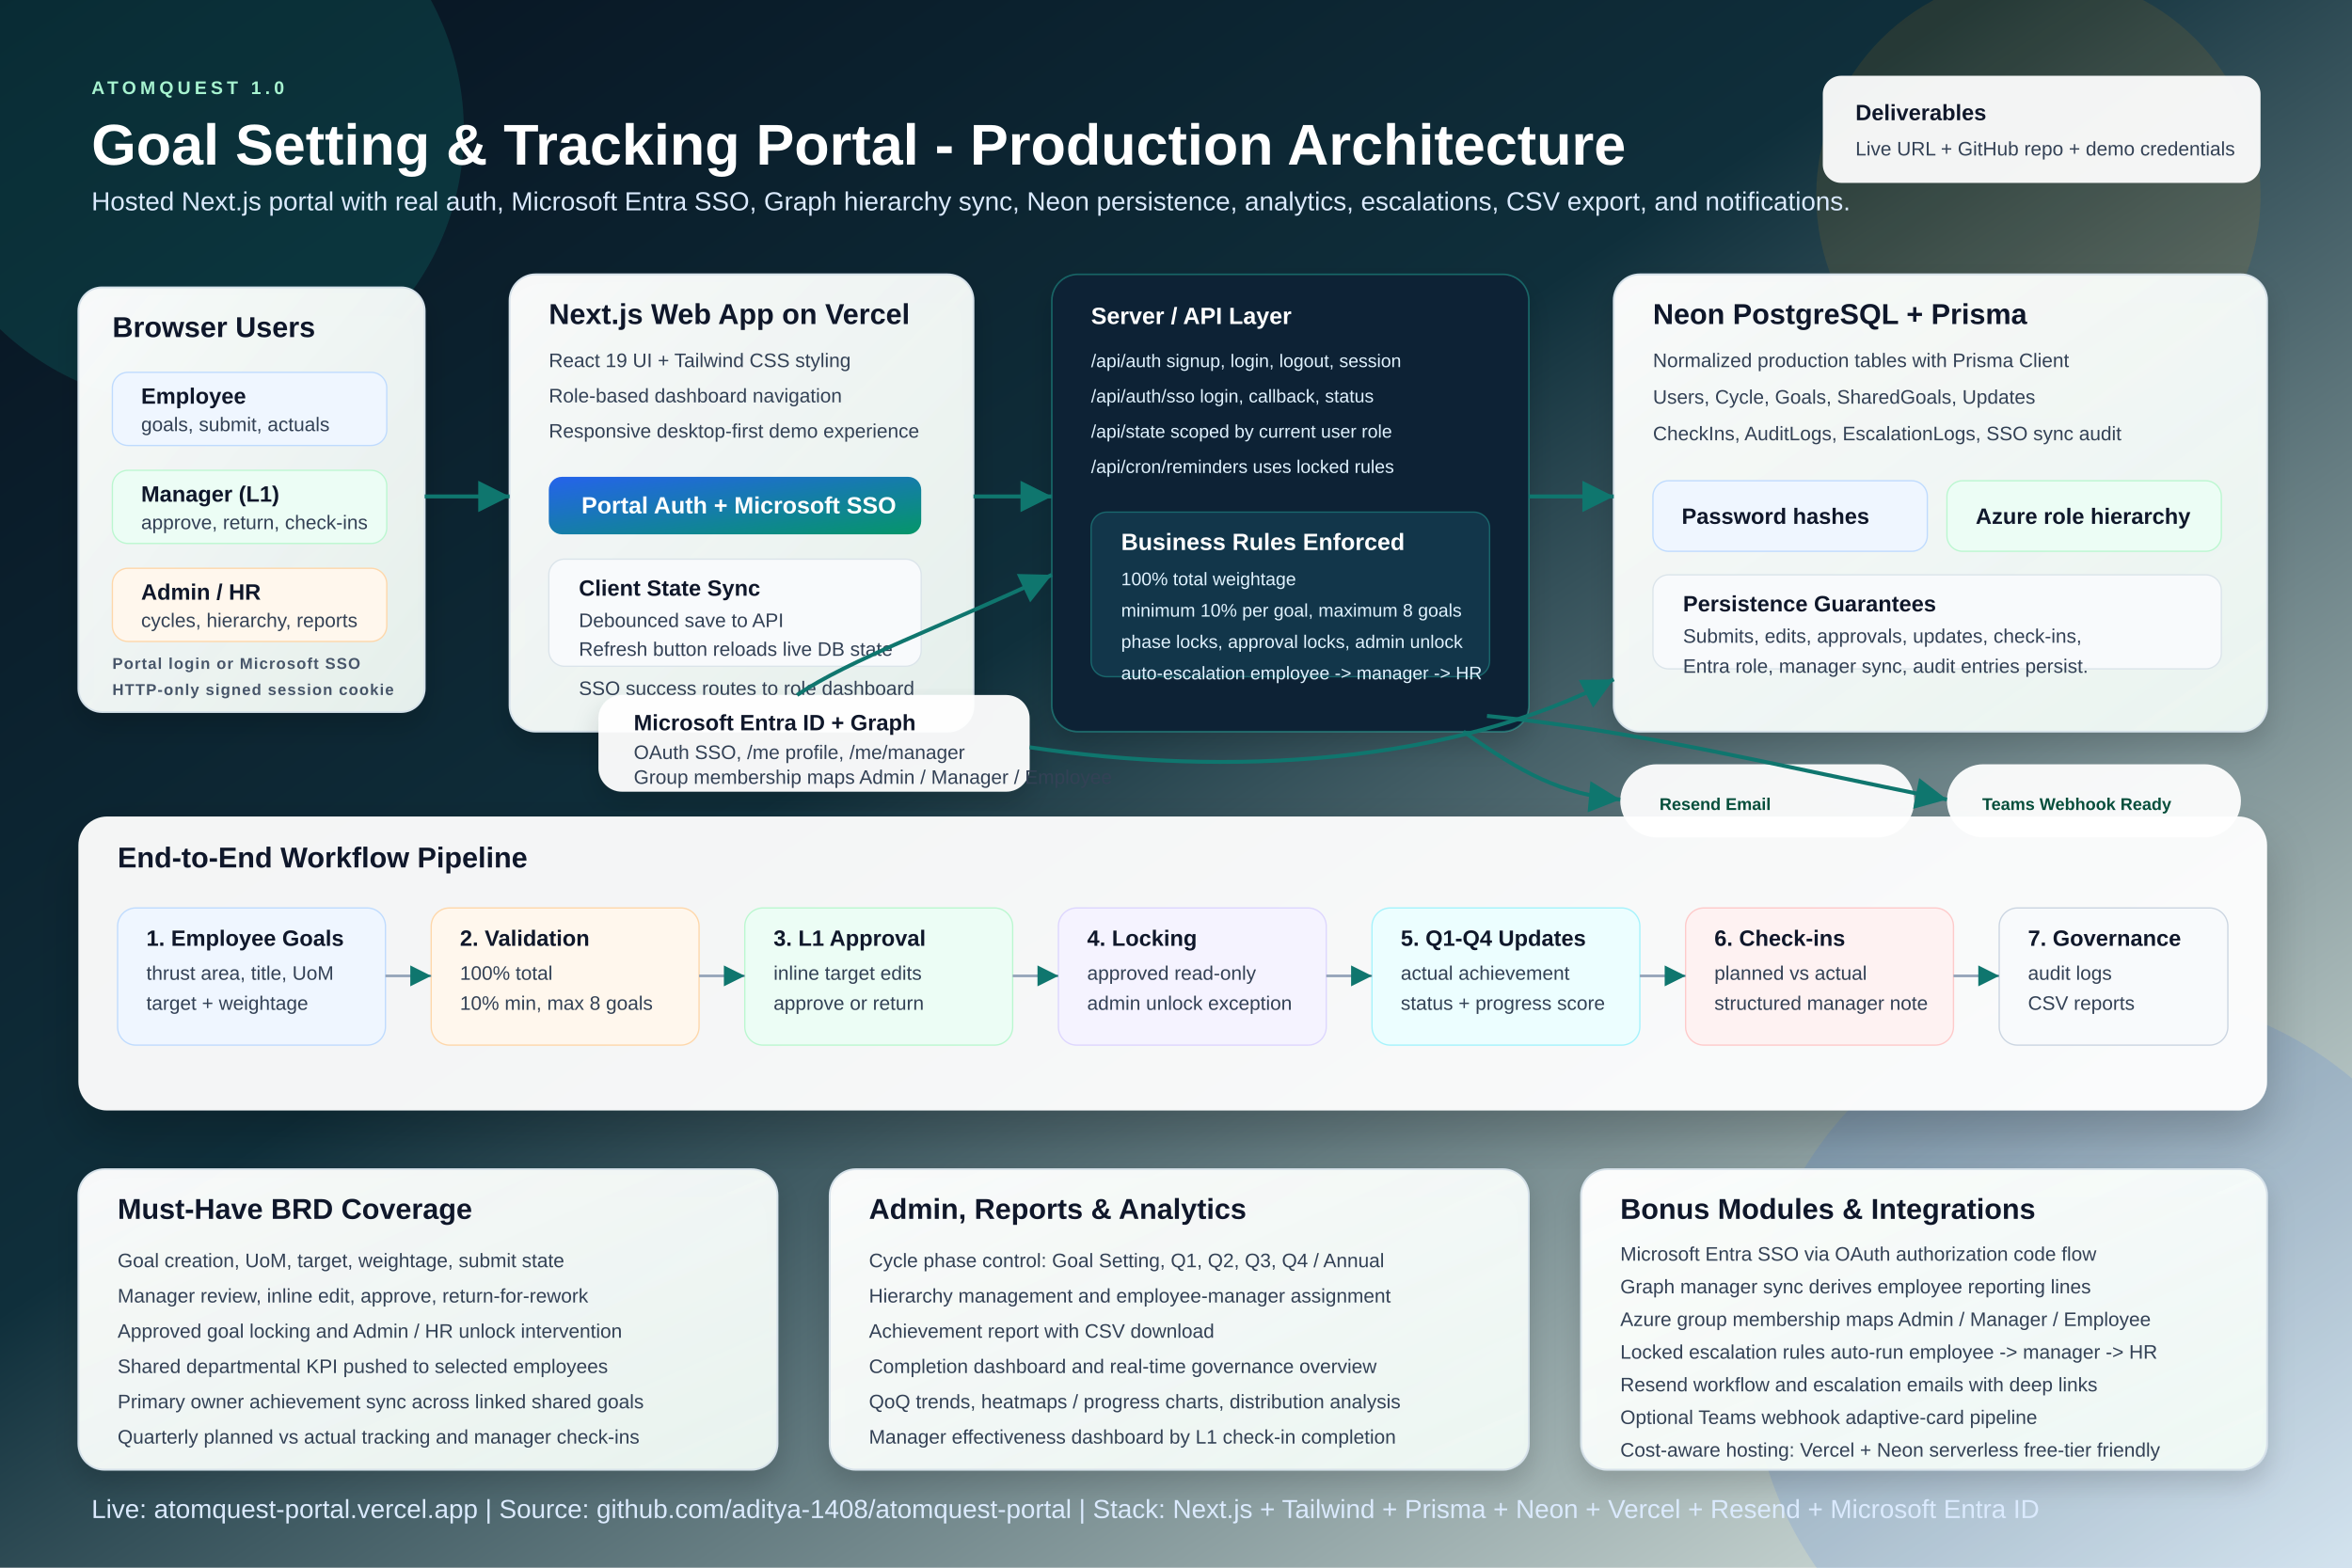
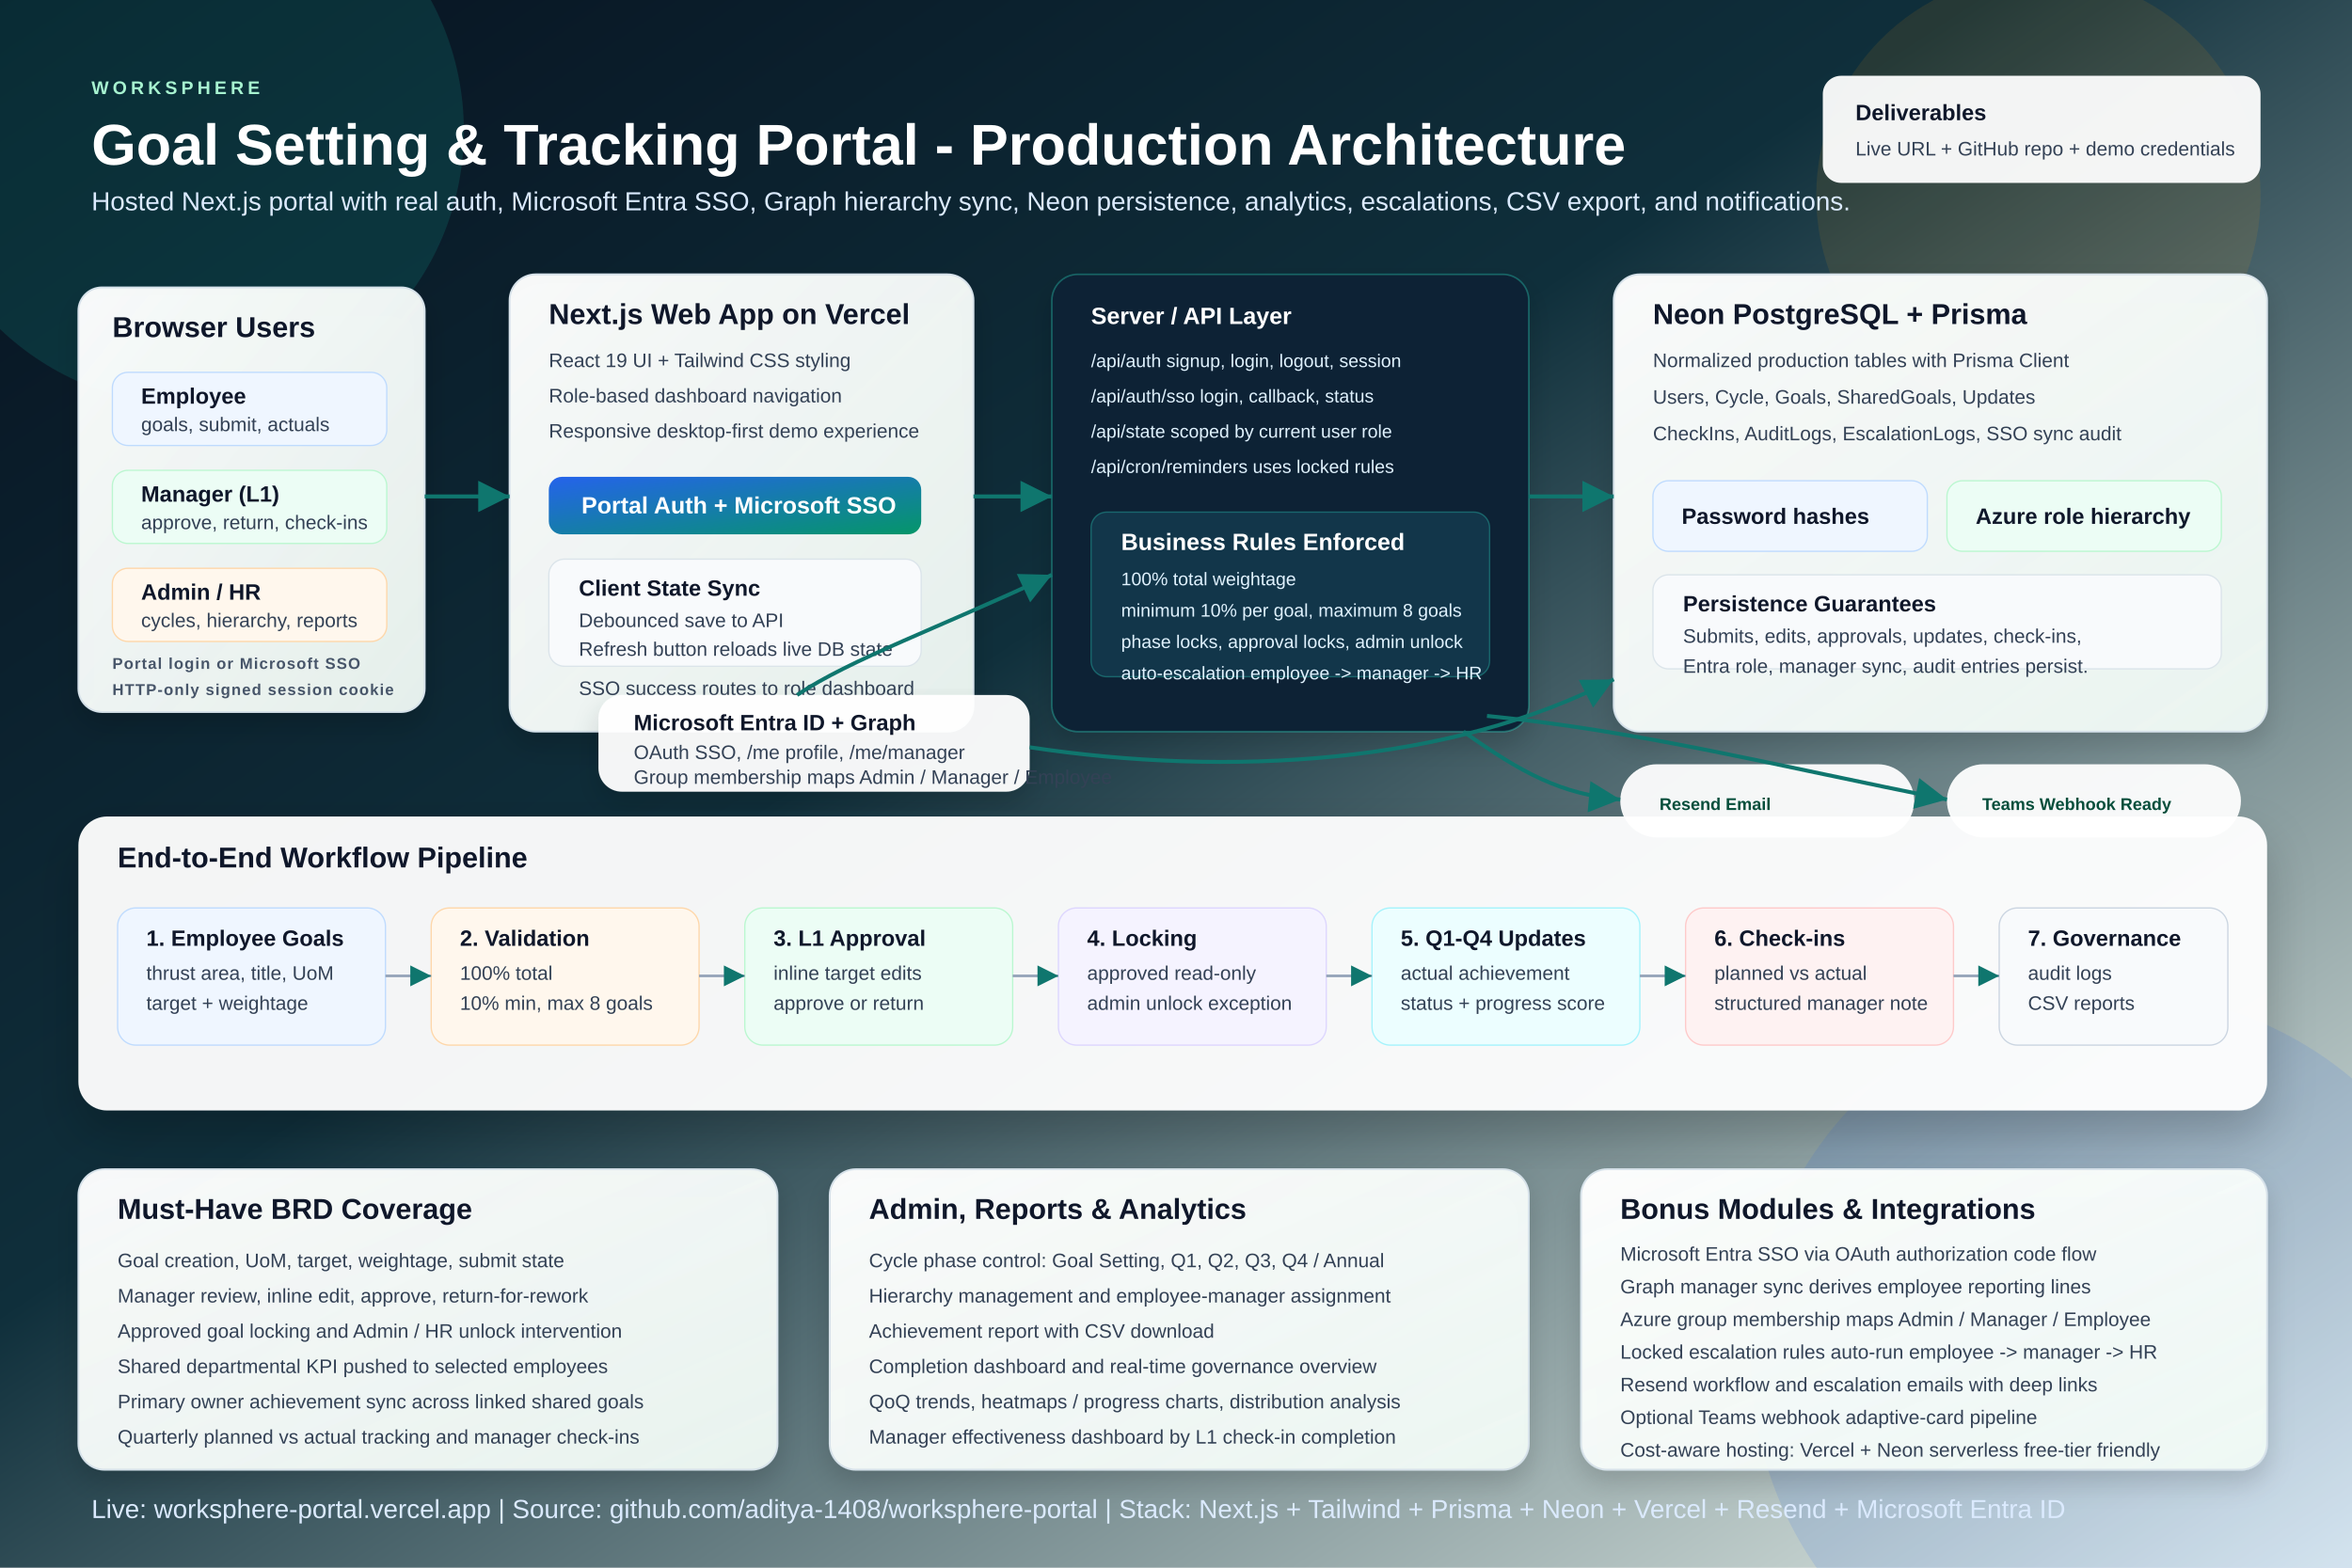
<svg xmlns="http://www.w3.org/2000/svg" width="1800" height="1200" viewBox="0 0 1800 1200">
  <defs>
    <linearGradient id="bg" x1="0" y1="0" x2="1" y2="1">
      <stop offset="0" stop-color="#07111f" />
      <stop offset="0.42" stop-color="#0f2f3b" />
      <stop offset="1" stop-color="#eef7f1" />
    </linearGradient>
    <linearGradient id="blueGreen" x1="0" y1="0" x2="1" y2="1">
      <stop offset="0" stop-color="#2563eb" />
      <stop offset="1" stop-color="#059669" />
    </linearGradient>
    <linearGradient id="softPanel" x1="0" y1="0" x2="1" y2="1">
      <stop offset="0" stop-color="#ffffff" stop-opacity="0.97" />
      <stop offset="1" stop-color="#f1fbf6" stop-opacity="0.94" />
    </linearGradient>
    <filter id="shadow" x="-20%" y="-20%" width="140%" height="140%">
      <feDropShadow dx="0" dy="18" stdDeviation="18" flood-color="#020617" flood-opacity="0.22" />
    </filter>
    <filter id="smallShadow" x="-20%" y="-20%" width="140%" height="140%">
      <feDropShadow dx="0" dy="10" stdDeviation="10" flood-color="#020617" flood-opacity="0.16" />
    </filter>
    <marker id="arrow" markerWidth="12" markerHeight="12" refX="10" refY="6" orient="auto">
      <path d="M2,2 L10,6 L2,10 Z" fill="#0f766e" />
    </marker>
    <style>
      .title{font:800 44px Arial,Helvetica,sans-serif;fill:#fff;letter-spacing:0}
      .subtitle{font:400 20px Arial,Helvetica,sans-serif;fill:#dbeafe}
      .kicker{font:800 14px Arial,Helvetica,sans-serif;fill:#a7f3d0;letter-spacing:3px}
      .section{font:800 22px Arial,Helvetica,sans-serif;fill:#0f172a}
      .smallTitle{font:800 17px Arial,Helvetica,sans-serif;fill:#0f172a}
      .body{font:400 15px Arial,Helvetica,sans-serif;fill:#334155}
      .tiny{font:700 12px Arial,Helvetica,sans-serif;fill:#475569;letter-spacing:.8px}
      .whiteTitle{font:800 18px Arial,Helvetica,sans-serif;fill:#fff}
      .whiteBody{font:400 14px Arial,Helvetica,sans-serif;fill:#e0f2fe}
      .pillText{font:800 13px Arial,Helvetica,sans-serif;fill:#064e3b}
      .flowText{font:800 13px Arial,Helvetica,sans-serif;fill:#1d4ed8}
      .card{fill:url(#softPanel);stroke:#d7e2ea;stroke-width:1.4;filter:url(#smallShadow)}
      .darkCard{fill:#0f2434;stroke:#2dd4bf;stroke-opacity:.35;stroke-width:1.2;filter:url(#smallShadow)}
      .line{stroke:#0f766e;stroke-width:3;fill:none;marker-end:url(#arrow)}
      .mutedLine{stroke:#94a3b8;stroke-width:2;fill:none;marker-end:url(#arrow)}
    </style>
  </defs>
  <rect width="1800" height="1200" fill="url(#bg)" />
  <circle cx="145" cy="100" r="210" fill="#14b8a6" opacity="0.16" />
  <circle cx="1620" cy="1040" r="280" fill="#2563eb" opacity="0.13" />
  <circle cx="1560" cy="150" r="170" fill="#f59e0b" opacity="0.10" />
-   <text x="70" y="72" class="kicker">ATOMQUEST 1.0</text>
+   <text x="70" y="72" class="kicker">WORKSPHERE</text>
  <text x="70" y="126" class="title">Goal Setting &amp; Tracking Portal - Production Architecture</text>
  <text x="70" y="161" class="subtitle">Hosted Next.js portal with real auth, Microsoft Entra SSO, Graph hierarchy sync, Neon persistence, analytics, escalations, CSV export, and notifications.</text>
  <rect x="1395" y="58" width="335" height="82" rx="14" fill="#ffffff" opacity="0.94" />
  <text x="1420" y="92" class="smallTitle">Deliverables</text>
  <text x="1420" y="119" class="body">Live URL + GitHub repo + demo credentials</text>
  <rect x="60" y="220" width="265" height="325" rx="18" class="card" />
  <text x="86" y="258" class="section">Browser Users</text>
  <rect x="86" y="285" width="210" height="56" rx="12" fill="#eff6ff" stroke="#bfdbfe" />
  <text x="108" y="309" class="smallTitle">Employee</text>
  <text x="108" y="330" class="body">goals, submit, actuals</text>
  <rect x="86" y="360" width="210" height="56" rx="12" fill="#ecfdf5" stroke="#bbf7d0" />
  <text x="108" y="384" class="smallTitle">Manager (L1)</text>
  <text x="108" y="405" class="body">approve, return, check-ins</text>
  <rect x="86" y="435" width="210" height="56" rx="12" fill="#fff7ed" stroke="#fed7aa" />
  <text x="108" y="459" class="smallTitle">Admin / HR</text>
  <text x="108" y="480" class="body">cycles, hierarchy, reports</text>
  <text x="86" y="512" class="tiny">Portal login or Microsoft SSO</text>
  <text x="86" y="532" class="tiny">HTTP-only signed session cookie</text>
  <rect x="390" y="210" width="355" height="350" rx="20" class="card" />
  <text x="420" y="248" class="section">Next.js Web App on Vercel</text>
  <text x="420" y="281" class="body">React 19 UI + Tailwind CSS styling</text>
  <text x="420" y="308" class="body">Role-based dashboard navigation</text>
  <text x="420" y="335" class="body">Responsive desktop-first demo experience</text>
  <rect x="420" y="365" width="285" height="44" rx="10" fill="url(#blueGreen)" />
  <text x="445" y="393" class="whiteTitle">Portal Auth + Microsoft SSO</text>
  <rect x="420" y="428" width="285" height="82" rx="12" fill="#f8fafc" stroke="#dbe4ea" />
  <text x="443" y="456" class="smallTitle">Client State Sync</text>
  <text x="443" y="480" class="body">Debounced save to API</text>
  <text x="443" y="502" class="body">Refresh button reloads live DB state</text>
  <text x="443" y="532" class="body">SSO success routes to role dashboard</text>
  <rect x="805" y="210" width="365" height="350" rx="20" class="darkCard" />
  <text x="835" y="248" class="whiteTitle">Server / API Layer</text>
  <text x="835" y="281" class="whiteBody">/api/auth signup, login, logout, session</text>
  <text x="835" y="308" class="whiteBody">/api/auth/sso login, callback, status</text>
  <text x="835" y="335" class="whiteBody">/api/state scoped by current user role</text>
  <text x="835" y="362" class="whiteBody">/api/cron/reminders uses locked rules</text>
  <rect x="835" y="392" width="305" height="126" rx="12" fill="#12364a" stroke="#2dd4bf" stroke-opacity=".35" />
  <text x="858" y="421" class="whiteTitle">Business Rules Enforced</text>
  <text x="858" y="448" class="whiteBody">100% total weightage</text>
  <text x="858" y="472" class="whiteBody">minimum 10% per goal, maximum 8 goals</text>
  <text x="858" y="496" class="whiteBody">phase locks, approval locks, admin unlock</text>
  <text x="858" y="520" class="whiteBody">auto-escalation employee -&gt; manager -&gt; HR</text>
  <rect x="1235" y="210" width="500" height="350" rx="20" class="card" />
  <text x="1265" y="248" class="section">Neon PostgreSQL + Prisma</text>
  <text x="1265" y="281" class="body">Normalized production tables with Prisma Client</text>
  <text x="1265" y="309" class="body">Users, Cycle, Goals, SharedGoals, Updates</text>
  <text x="1265" y="337" class="body">CheckIns, AuditLogs, EscalationLogs, SSO sync audit</text>
  <rect x="1265" y="368" width="210" height="54" rx="12" fill="#eff6ff" stroke="#bfdbfe" />
  <text x="1287" y="401" class="smallTitle">Password hashes</text>
  <rect x="1490" y="368" width="210" height="54" rx="12" fill="#ecfdf5" stroke="#bbf7d0" />
  <text x="1512" y="401" class="smallTitle">Azure role hierarchy</text>
  <rect x="1265" y="440" width="435" height="72" rx="12" fill="#f8fafc" stroke="#dbe4ea" />
  <text x="1288" y="468" class="smallTitle">Persistence Guarantees</text>
  <text x="1288" y="492" class="body">Submits, edits, approvals, updates, check-ins,</text>
  <text x="1288" y="515" class="body">Entra role, manager sync, audit entries persist.</text>
  <path d="M325 380 C350 380, 360 380, 390 380" class="line" />
  <path d="M745 380 C770 380, 780 380, 805 380" class="line" />
  <path d="M1170 380 C1200 380, 1210 380, 1235 380" class="line" />
  <rect x="458" y="532" width="330" height="74" rx="18" fill="#ffffff" opacity="0.95" filter="url(#smallShadow)" />
  <text x="485" y="559" class="smallTitle">Microsoft Entra ID + Graph</text>
  <text x="485" y="581" class="body">OAuth SSO, /me profile, /me/manager</text>
  <text x="485" y="600" class="body">Group membership maps Admin / Manager / Employee</text>
  <path d="M610 532 C650 505, 720 480, 805 440" class="line" />
  <path d="M788 572 C940 595, 1110 585, 1235 520" class="line" />
  <rect x="60" y="625" width="1675" height="225" rx="22" fill="#ffffff" opacity="0.95" filter="url(#shadow)" />
  <text x="90" y="664" class="section">End-to-End Workflow Pipeline</text>
  <g>
    <rect x="90" y="695" width="205" height="105" rx="14" fill="#eff6ff" stroke="#bfdbfe" />
    <text x="112" y="724" class="smallTitle">1. Employee Goals</text>
    <text x="112" y="750" class="body">thrust area, title, UoM</text>
    <text x="112" y="773" class="body">target + weightage</text>
  </g>
  <g>
    <rect x="330" y="695" width="205" height="105" rx="14" fill="#fff7ed" stroke="#fed7aa" />
    <text x="352" y="724" class="smallTitle">2. Validation</text>
    <text x="352" y="750" class="body">100% total</text>
    <text x="352" y="773" class="body">10% min, max 8 goals</text>
  </g>
  <g>
    <rect x="570" y="695" width="205" height="105" rx="14" fill="#ecfdf5" stroke="#bbf7d0" />
    <text x="592" y="724" class="smallTitle">3. L1 Approval</text>
    <text x="592" y="750" class="body">inline target edits</text>
    <text x="592" y="773" class="body">approve or return</text>
  </g>
  <g>
    <rect x="810" y="695" width="205" height="105" rx="14" fill="#f5f3ff" stroke="#ddd6fe" />
    <text x="832" y="724" class="smallTitle">4. Locking</text>
    <text x="832" y="750" class="body">approved read-only</text>
    <text x="832" y="773" class="body">admin unlock exception</text>
  </g>
  <g>
    <rect x="1050" y="695" width="205" height="105" rx="14" fill="#ecfeff" stroke="#a5f3fc" />
    <text x="1072" y="724" class="smallTitle">5. Q1-Q4 Updates</text>
    <text x="1072" y="750" class="body">actual achievement</text>
    <text x="1072" y="773" class="body">status + progress score</text>
  </g>
  <g>
    <rect x="1290" y="695" width="205" height="105" rx="14" fill="#fef2f2" stroke="#fecaca" />
    <text x="1312" y="724" class="smallTitle">6. Check-ins</text>
    <text x="1312" y="750" class="body">planned vs actual</text>
    <text x="1312" y="773" class="body">structured manager note</text>
  </g>
  <g>
    <rect x="1530" y="695" width="175" height="105" rx="14" fill="#f8fafc" stroke="#cbd5e1" />
    <text x="1552" y="724" class="smallTitle">7. Governance</text>
    <text x="1552" y="750" class="body">audit logs</text>
    <text x="1552" y="773" class="body">CSV reports</text>
  </g>
  <path d="M295 747 L330 747" class="mutedLine" />
  <path d="M535 747 L570 747" class="mutedLine" />
  <path d="M775 747 L810 747" class="mutedLine" />
  <path d="M1015 747 L1050 747" class="mutedLine" />
  <path d="M1255 747 L1290 747" class="mutedLine" />
  <path d="M1495 747 L1530 747" class="mutedLine" />
  <rect x="60" y="895" width="535" height="230" rx="20" class="card" />
  <text x="90" y="933" class="section">Must-Have BRD Coverage</text>
  <text x="90" y="970" class="body">Goal creation, UoM, target, weightage, submit state</text>
  <text x="90" y="997" class="body">Manager review, inline edit, approve, return-for-rework</text>
  <text x="90" y="1024" class="body">Approved goal locking and Admin / HR unlock intervention</text>
  <text x="90" y="1051" class="body">Shared departmental KPI pushed to selected employees</text>
  <text x="90" y="1078" class="body">Primary owner achievement sync across linked shared goals</text>
  <text x="90" y="1105" class="body">Quarterly planned vs actual tracking and manager check-ins</text>
  <rect x="635" y="895" width="535" height="230" rx="20" class="card" />
  <text x="665" y="933" class="section">Admin, Reports &amp; Analytics</text>
  <text x="665" y="970" class="body">Cycle phase control: Goal Setting, Q1, Q2, Q3, Q4 / Annual</text>
  <text x="665" y="997" class="body">Hierarchy management and employee-manager assignment</text>
  <text x="665" y="1024" class="body">Achievement report with CSV download</text>
  <text x="665" y="1051" class="body">Completion dashboard and real-time governance overview</text>
  <text x="665" y="1078" class="body">QoQ trends, heatmaps / progress charts, distribution analysis</text>
  <text x="665" y="1105" class="body">Manager effectiveness dashboard by L1 check-in completion</text>
  <rect x="1210" y="895" width="525" height="230" rx="20" class="card" />
  <text x="1240" y="933" class="section">Bonus Modules &amp; Integrations</text>
  <text x="1240" y="965" class="body">Microsoft Entra SSO via OAuth authorization code flow</text>
  <text x="1240" y="990" class="body">Graph manager sync derives employee reporting lines</text>
  <text x="1240" y="1015" class="body">Azure group membership maps Admin / Manager / Employee</text>
  <text x="1240" y="1040" class="body">Locked escalation rules auto-run employee -&gt; manager -&gt; HR</text>
  <text x="1240" y="1065" class="body">Resend workflow and escalation emails with deep links</text>
  <text x="1240" y="1090" class="body">Optional Teams webhook adaptive-card pipeline</text>
  <text x="1240" y="1115" class="body">Cost-aware hosting: Vercel + Neon serverless free-tier friendly</text>
  <rect x="1240" y="585" width="225" height="56" rx="28" fill="#ffffff" opacity="0.94" />
  <text x="1270" y="620" class="pillText">Resend Email</text>
  <path d="M1120 560 C1165 592, 1195 608, 1240 612" class="line" />
  <rect x="1490" y="585" width="225" height="56" rx="28" fill="#ffffff" opacity="0.94" />
  <text x="1517" y="620" class="pillText">Teams Webhook Ready</text>
  <path d="M1138 548 C1258 560, 1358 586, 1490 612" class="line" />
-   <text x="70" y="1162" class="subtitle">Live: atomquest-portal.vercel.app | Source: github.com/aditya-1408/atomquest-portal | Stack: Next.js + Tailwind + Prisma + Neon + Vercel + Resend + Microsoft Entra ID</text>
+   <text x="70" y="1162" class="subtitle">Live: worksphere-portal.vercel.app | Source: github.com/aditya-1408/worksphere-portal | Stack: Next.js + Tailwind + Prisma + Neon + Vercel + Resend + Microsoft Entra ID</text>
</svg>
